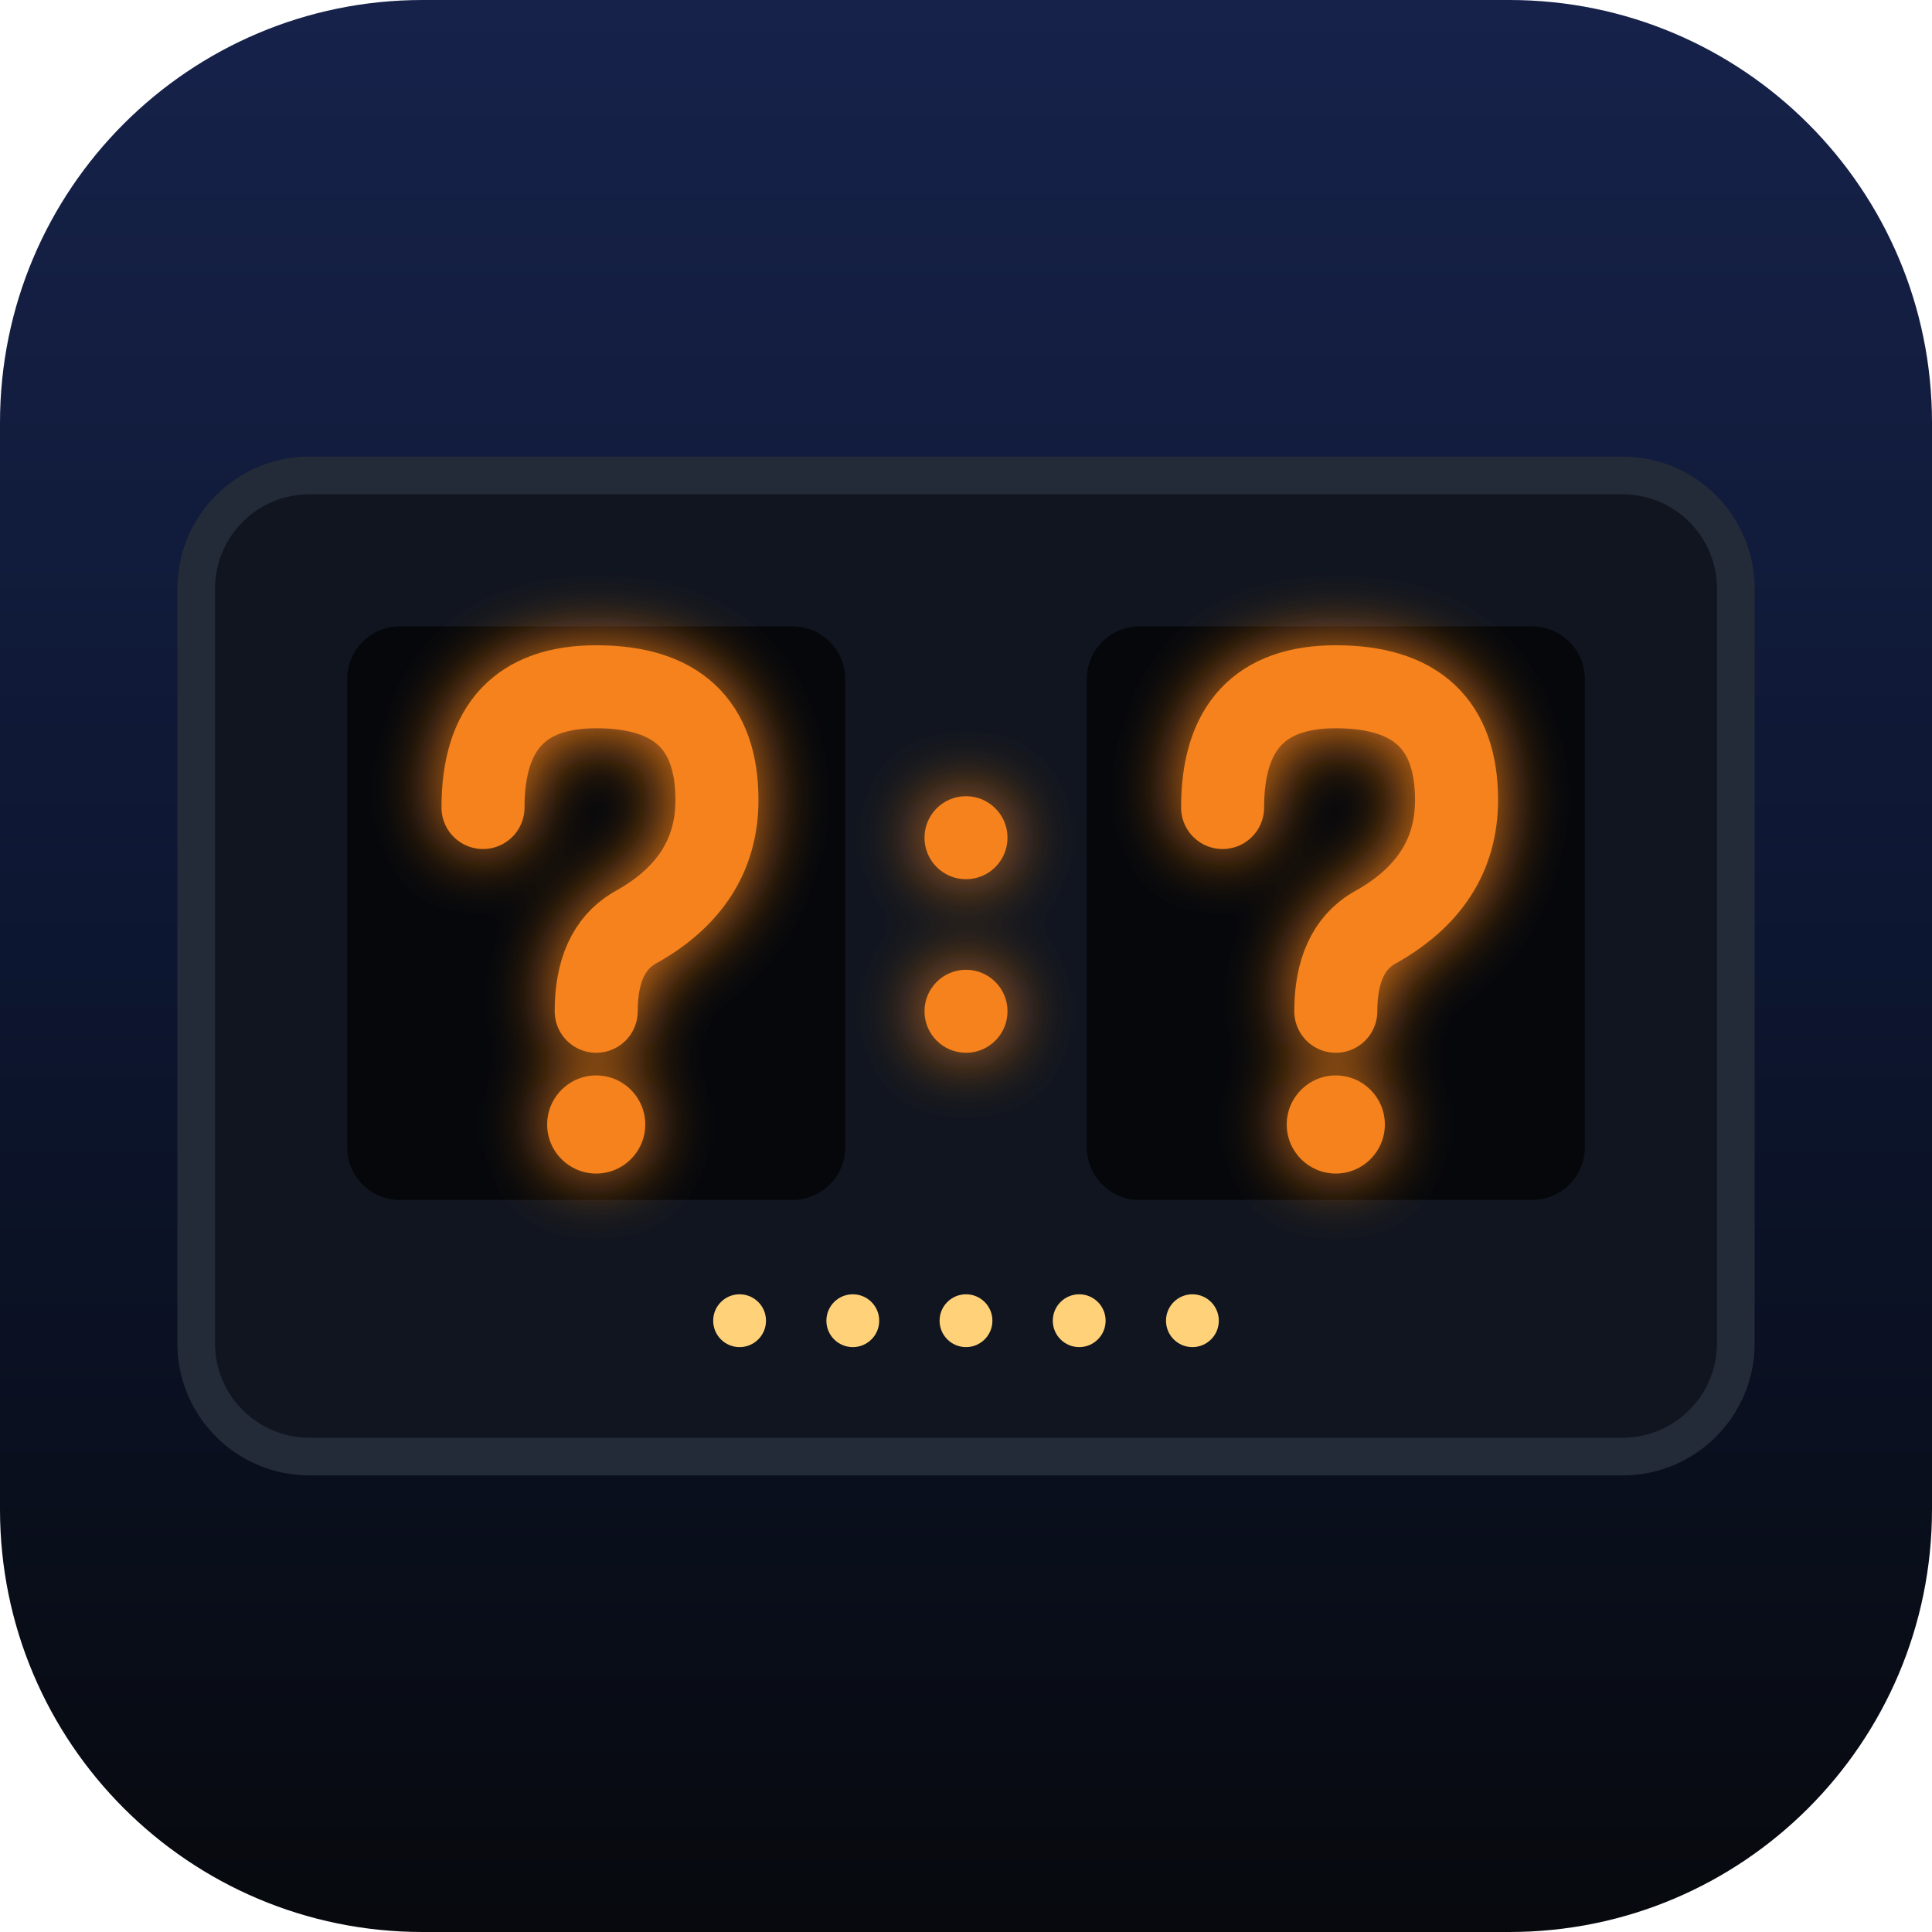
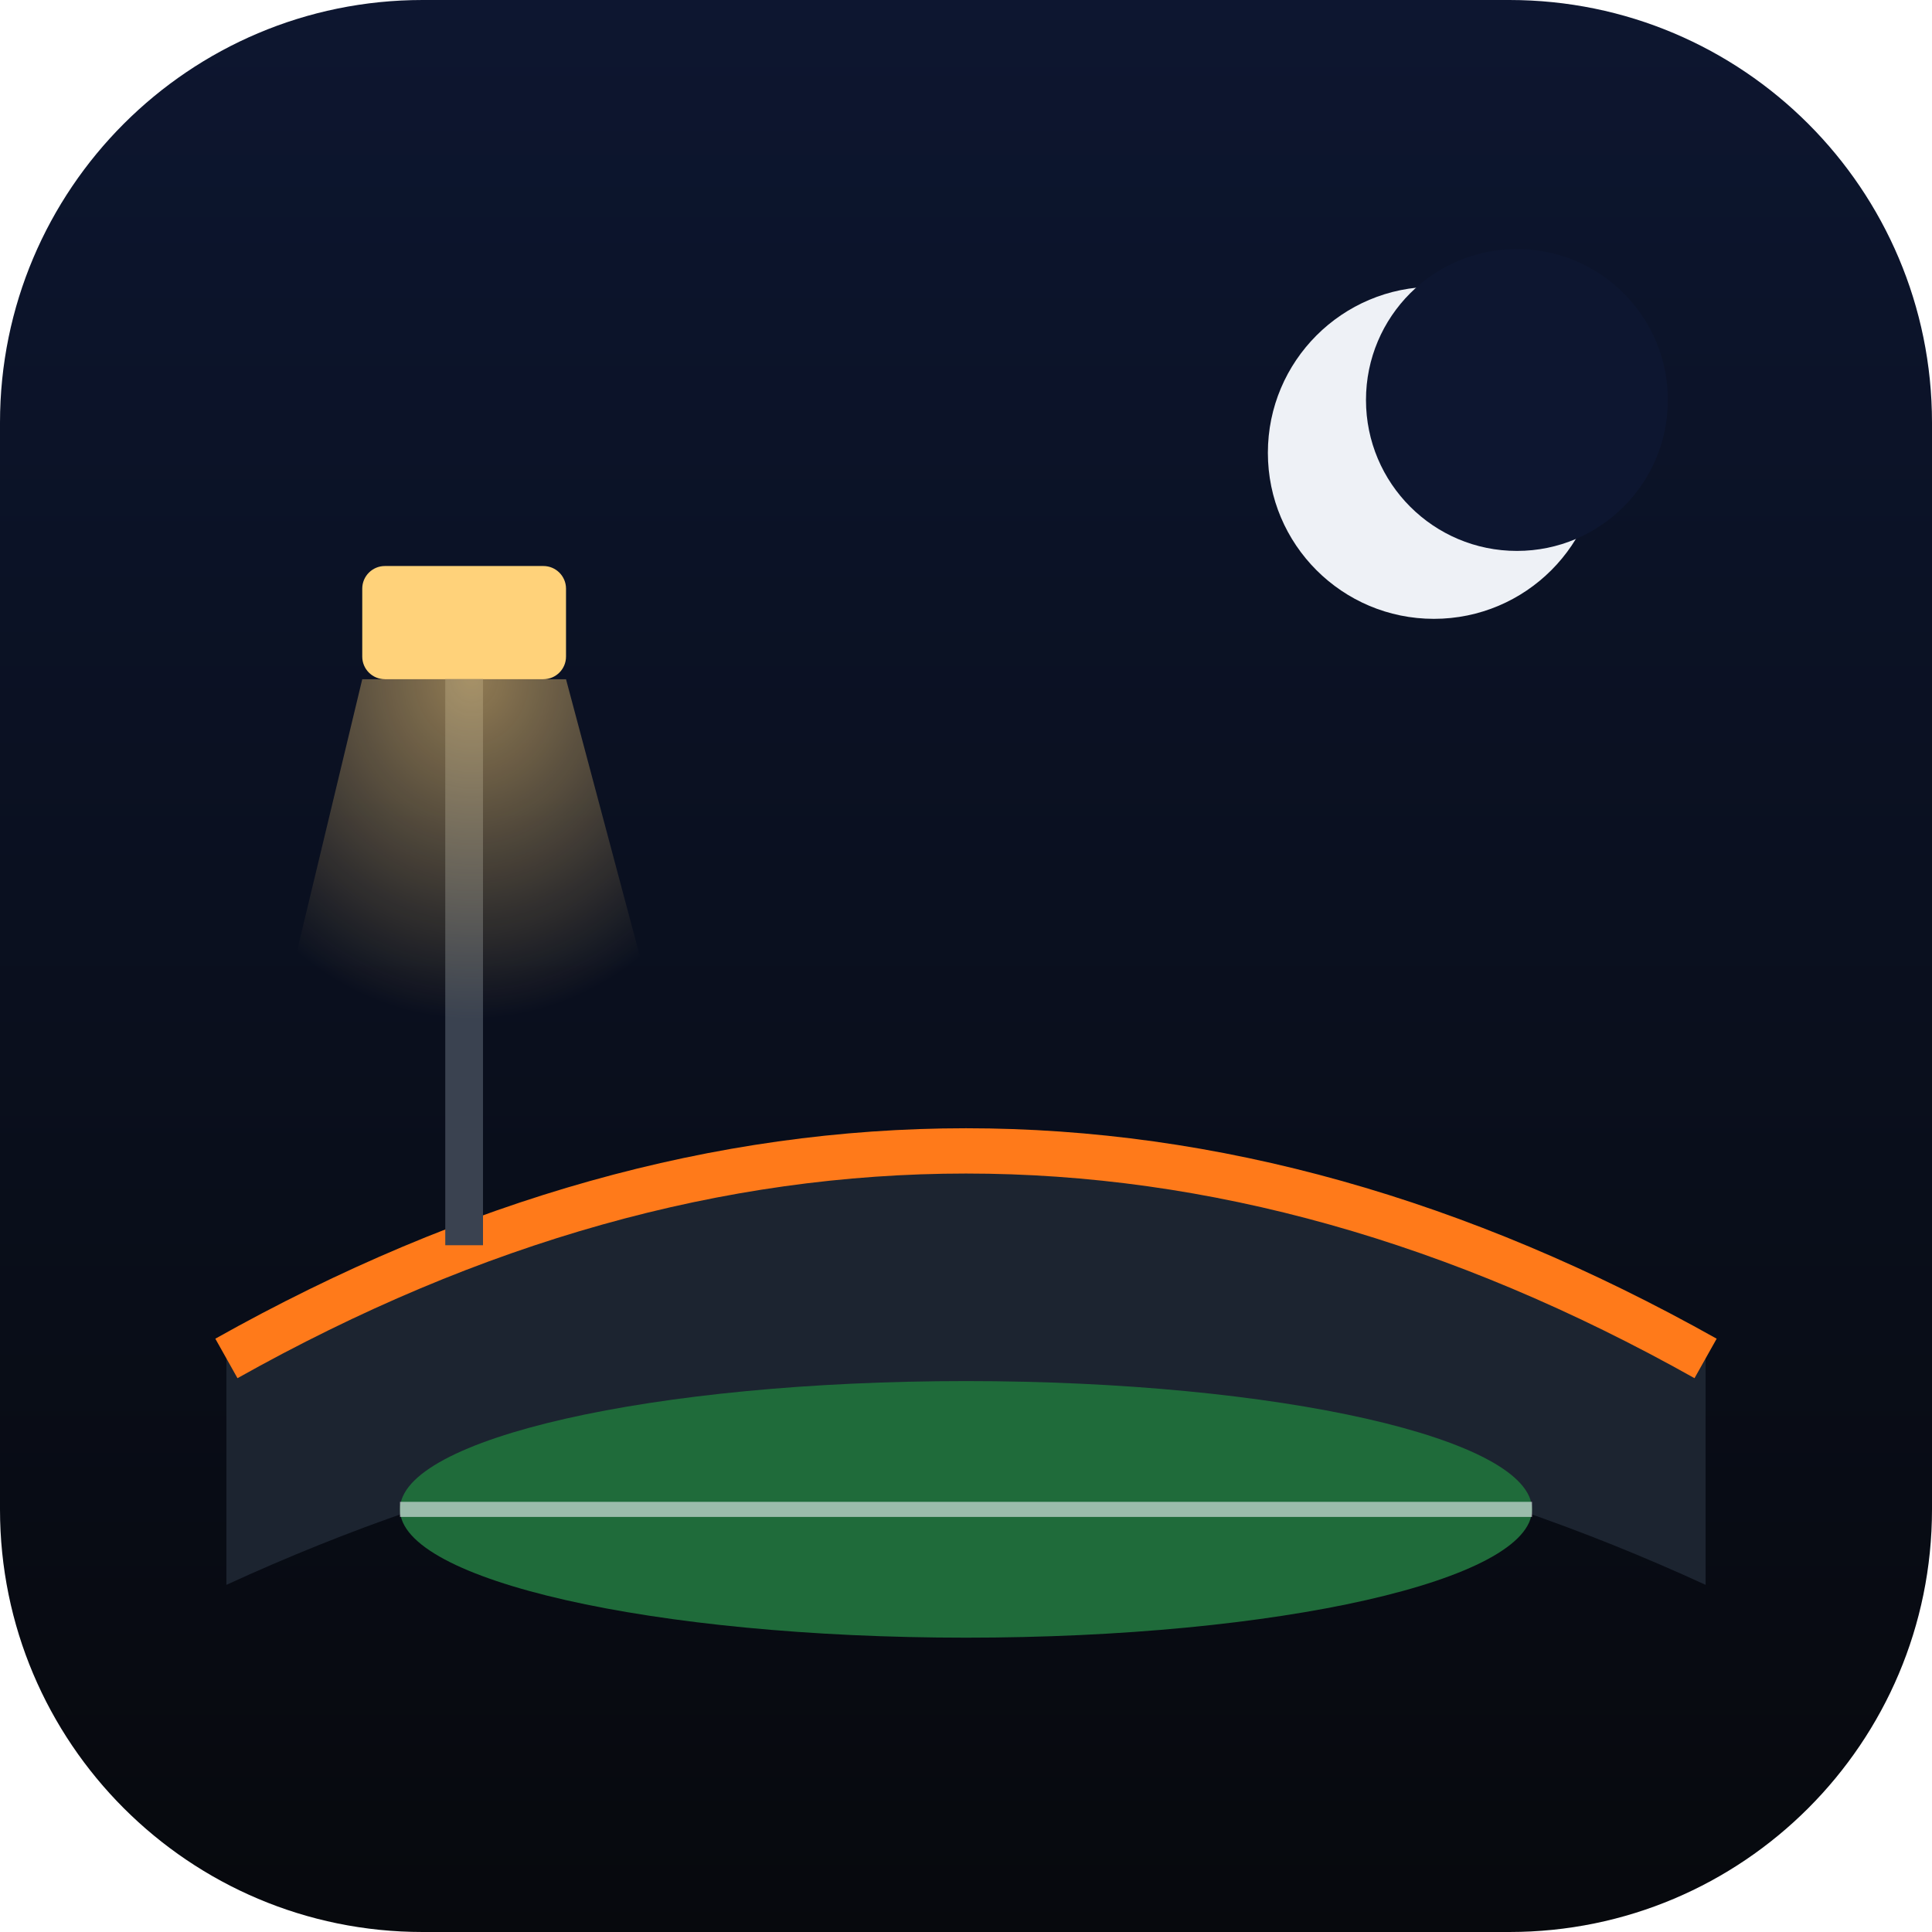
<svg xmlns="http://www.w3.org/2000/svg" viewBox="0 0 512 512">
  <defs>
    <linearGradient id="s" x1="0" y1="0" x2="0" y2="1">
-       <stop offset="0" stop-color="#16224a" />
-       <stop offset=".5" stop-color="#0d1630" />
+       <stop offset="0" stop-color="#0d1630" />
      <stop offset="1" stop-color="#07090d" />
    </linearGradient>
-     <filter id="g" x="-30%" y="-30%" width="160%" height="160%">
-       <feGaussianBlur stdDeviation="9" result="b" />
-       <feMerge>
-         <feMergeNode in="b" />
-         <feMergeNode in="SourceGraphic" />
-       </feMerge>
-     </filter>
+     <radialGradient id="l" cx="50%" cy="0%" r="60%">
+       <stop offset="0" stop-color="#ffd27a" stop-opacity=".55" />
+       <stop offset="1" stop-color="#ffd27a" stop-opacity="0" />
+     </radialGradient>
  </defs>
  <rect width="512" height="512" rx="112" fill="url(#s)" />
-   <rect x="52" y="126" width="408" height="260" rx="30" fill="#10151f" stroke="#232a38" stroke-width="10" />
-   <rect x="92" y="166" width="132" height="152" rx="14" fill="#05070b" />
-   <rect x="288" y="166" width="132" height="152" rx="14" fill="#05070b" />
-   <g filter="url(#g)">
-     <g transform="translate(158 248)">
-       <path d="M-30 -34 Q-30 -66 0 -66 Q32 -66 32 -36 Q32 -14 10 -2 Q0 4 0 20" fill="none" stroke="#f5821f" stroke-width="22" stroke-linecap="round" stroke-linejoin="round" />
-       <circle cx="0" cy="50" r="13" fill="#f5821f" />
-     </g>
-     <g transform="translate(354 248)">
-       <path d="M-30 -34 Q-30 -66 0 -66 Q32 -66 32 -36 Q32 -14 10 -2 Q0 4 0 20" fill="none" stroke="#f5821f" stroke-width="22" stroke-linecap="round" stroke-linejoin="round" />
-       <circle cx="0" cy="50" r="13" fill="#f5821f" />
-     </g>
-     <circle cx="256" cy="222" r="11" fill="#f5821f" />
-     <circle cx="256" cy="268" r="11" fill="#f5821f" />
+   <circle cx="380" cy="120" r="44" fill="#eef1f6" />
+   <circle cx="402" cy="106" r="40" fill="#0d1630" />
+   <path d="M60 360 Q256 250 452 360 L452 420 Q256 330 60 420 Z" fill="#1c2430" />
+   <path d="M60 360 Q256 250 452 360" fill="none" stroke="#ff7a1a" stroke-width="12" />
+   <ellipse cx="256" cy="400" rx="150" ry="34" fill="#1f6b3a" />
+   <path d="M106 400 H406" stroke="#eef1f6" stroke-width="4" opacity=".6" />
+   <g fill="#ffd27a">
+     <rect x="96" y="150" width="54" height="30" rx="6" />
  </g>
-   <g fill="#ffd27a">
-     <circle cx="196" cy="350" r="7" />
-     <circle cx="226" cy="350" r="7" />
-     <circle cx="256" cy="350" r="7" />
-     <circle cx="286" cy="350" r="7" />
-     <circle cx="316" cy="350" r="7" />
-   </g>
+   <path d="M123 180 V330" stroke="#3a4250" stroke-width="10" />
+   <path d="M96 180 L60 330 H190 L150 180Z" fill="url(#l)" />
</svg>
